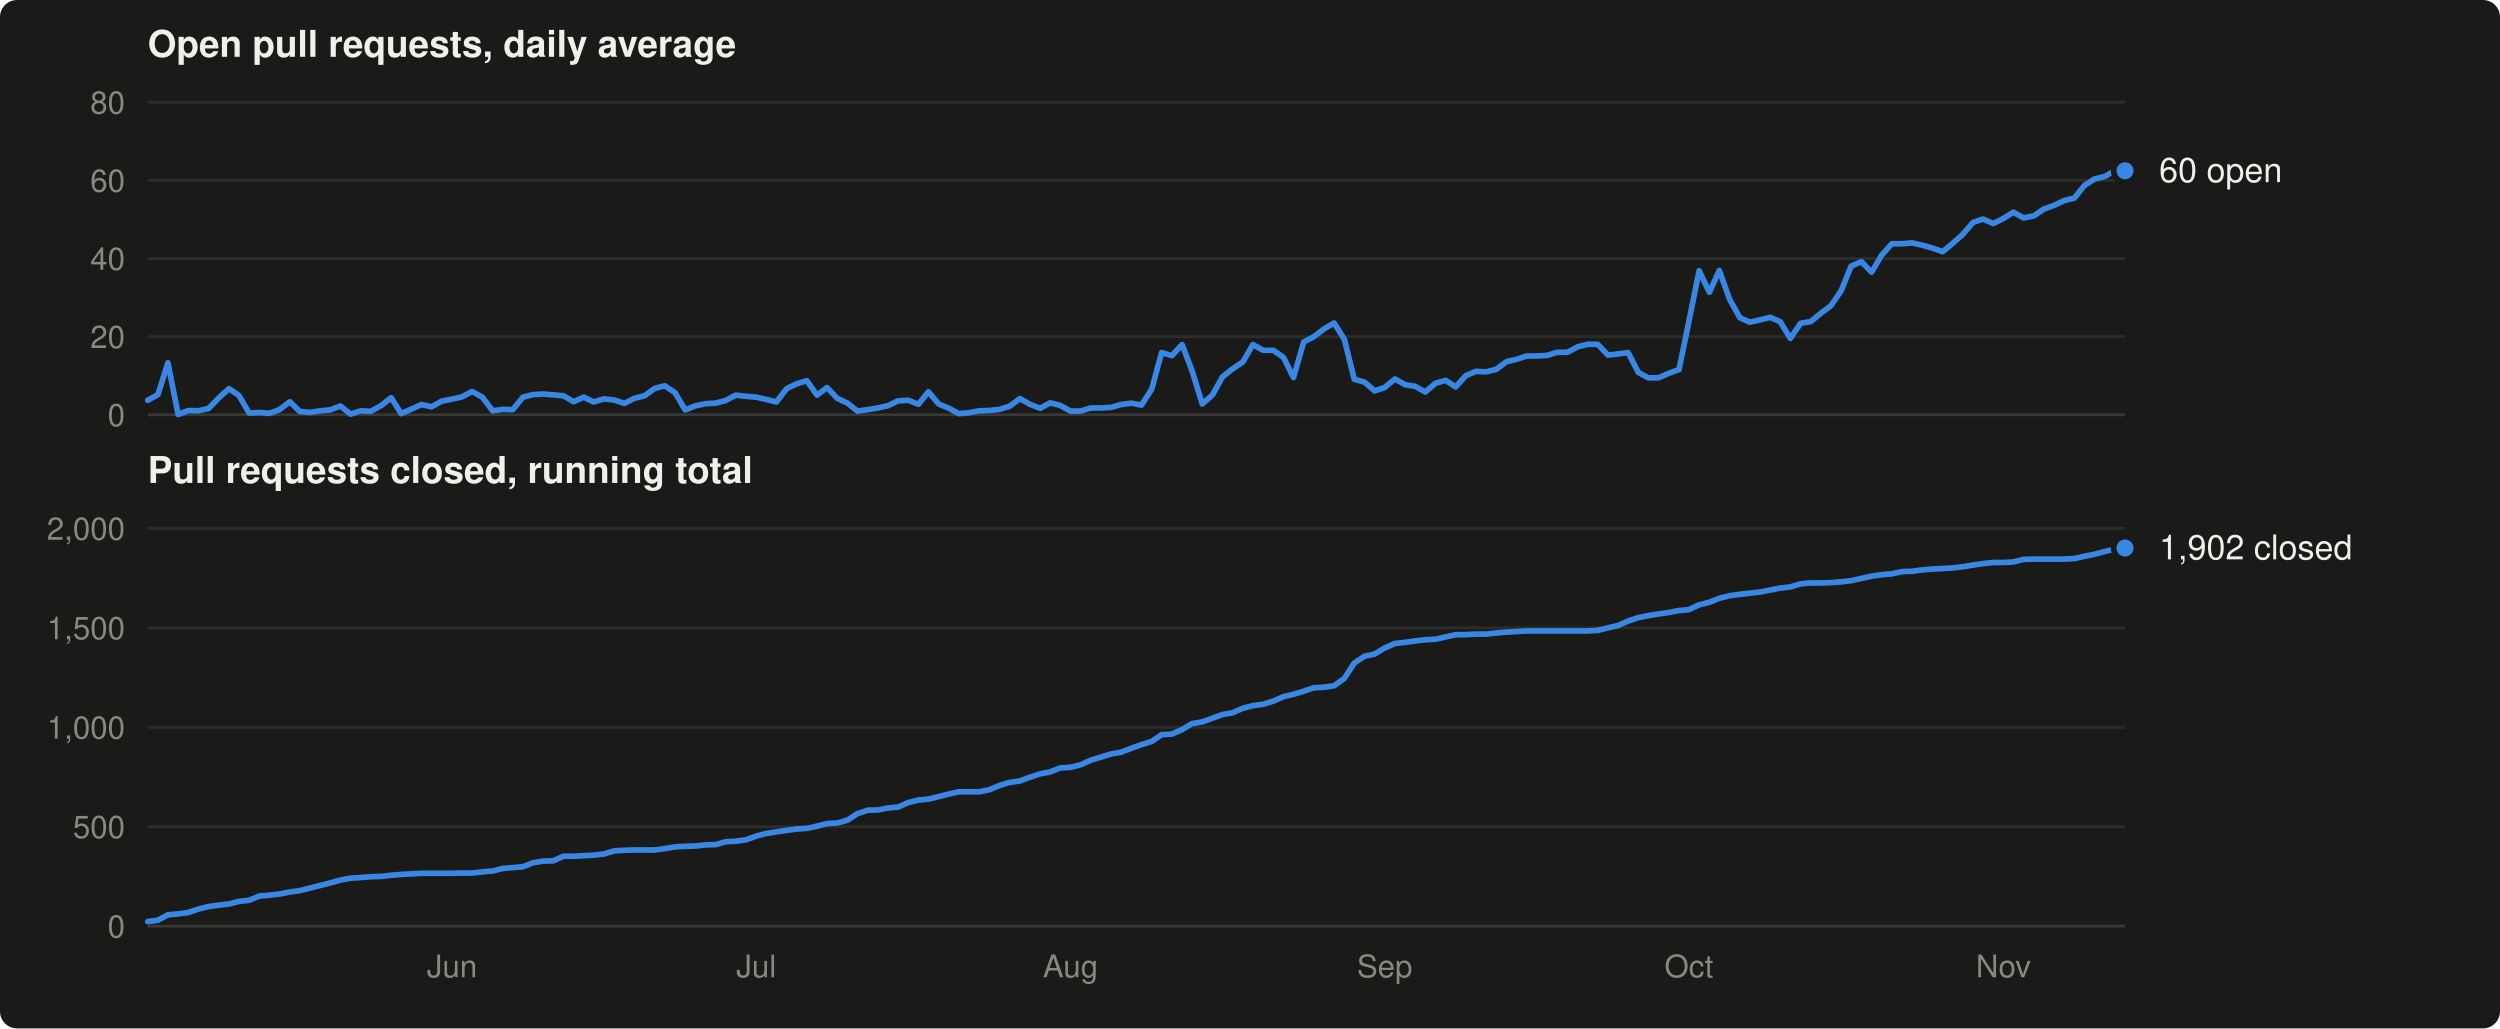
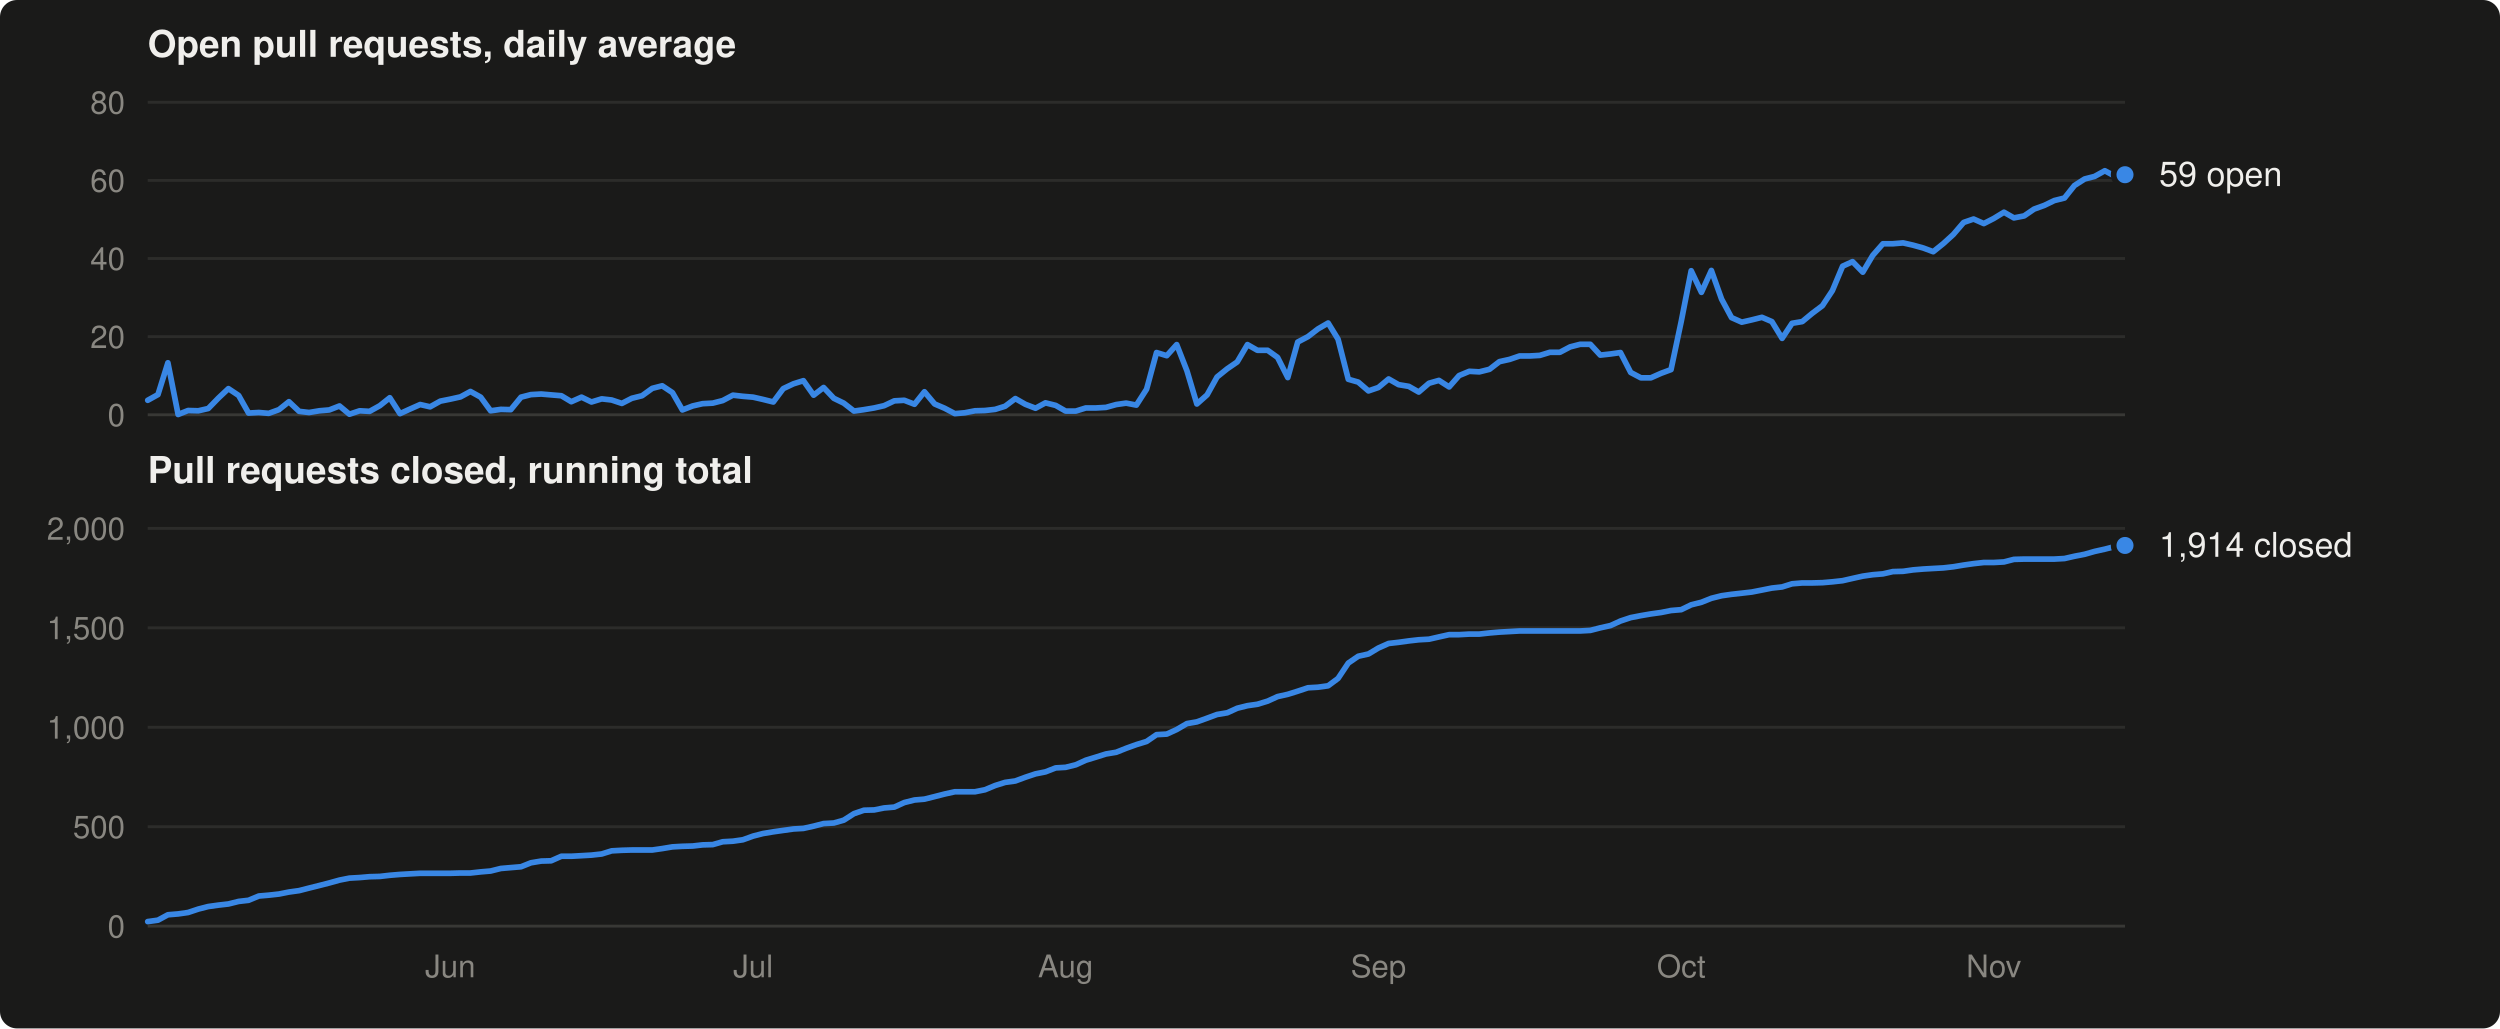
<svg xmlns="http://www.w3.org/2000/svg" width="880" height="362" viewBox="0 0 880 362" role="img" aria-labelledby="t d" font-family="-apple-system, BlinkMacSystemFont, 'Segoe UI', Helvetica, Arial, sans-serif">
  <rect width="100%" height="100%" rx="6" fill="#1a1a19" />
  <text x="52.0" y="20.0" fill="#f0efec" font-size="13" font-weight="600" text-anchor="start">Open pull requests, daily average</text>
  <line x1="52" y1="146.0" x2="748" y2="146.0" stroke="#383835" stroke-width="1" />
  <text x="44.0" y="150.0" fill="#898781" font-size="11" font-weight="400" text-anchor="end">0</text>
  <line x1="52" y1="118.5" x2="748" y2="118.5" stroke="#2c2c2a" stroke-width="1" />
  <text x="44.0" y="122.5" fill="#898781" font-size="11" font-weight="400" text-anchor="end">20</text>
  <line x1="52" y1="91.0" x2="748" y2="91.0" stroke="#2c2c2a" stroke-width="1" />
  <text x="44.0" y="95.0" fill="#898781" font-size="11" font-weight="400" text-anchor="end">40</text>
  <line x1="52" y1="63.5" x2="748" y2="63.5" stroke="#2c2c2a" stroke-width="1" />
  <text x="44.0" y="67.5" fill="#898781" font-size="11" font-weight="400" text-anchor="end">60</text>
  <line x1="52" y1="36.0" x2="748" y2="36.0" stroke="#2c2c2a" stroke-width="1" />
  <text x="44.0" y="40.0" fill="#898781" font-size="11" font-weight="400" text-anchor="end">80</text>
-   <path d="M52.0,140.9 L55.6,138.9 L59.1,127.7 L62.7,145.9 L66.3,144.5 L69.8,144.6 L73.4,143.8 L77.0,140.1 L80.6,136.8 L84.1,139.2 L87.7,145.4 L91.3,145.2 L94.8,145.5 L98.4,144.2 L102.0,141.4 L105.5,144.8 L109.1,145.2 L112.7,144.6 L116.2,144.3 L119.8,142.9 L123.4,145.8 L127.0,144.6 L130.5,144.8 L134.1,142.8 L137.7,140.0 L141.2,145.6 L144.8,144.0 L148.4,142.4 L151.9,143.2 L155.5,141.2 L159.1,140.5 L162.6,139.7 L166.2,137.8 L169.8,139.8 L173.4,144.6 L176.9,144.1 L180.5,144.2 L184.1,139.8 L187.6,138.9 L191.2,138.7 L194.8,139.0 L198.3,139.3 L201.9,141.4 L205.5,139.8 L209.0,141.5 L212.6,140.4 L216.2,140.8 L219.8,142.0 L223.3,140.2 L226.9,139.3 L230.5,136.7 L234.0,135.8 L237.6,138.2 L241.2,144.3 L244.7,142.9 L248.3,142.1 L251.9,141.9 L255.4,141.0 L259.0,139.1 L262.6,139.5 L266.2,139.8 L269.7,140.6 L273.3,141.5 L276.9,136.8 L280.4,135.1 L284.0,134.0 L287.6,139.1 L291.1,136.4 L294.7,140.2 L298.3,141.9 L301.8,144.7 L305.4,144.2 L309.0,143.6 L312.6,142.8 L316.1,141.1 L319.7,140.9 L323.3,142.3 L326.8,137.9 L330.4,142.2 L334.0,143.7 L337.5,145.6 L341.1,145.3 L344.7,144.6 L348.2,144.5 L351.8,144.1 L355.4,143.0 L359.0,140.3 L362.5,142.3 L366.1,143.7 L369.7,141.8 L373.2,142.7 L376.8,144.7 L380.4,144.7 L383.9,143.6 L387.5,143.6 L391.1,143.4 L394.6,142.4 L398.2,141.9 L401.8,142.6 L405.4,137.0 L408.9,124.1 L412.5,125.2 L416.1,121.3 L419.6,130.5 L423.2,142.2 L426.8,139.0 L430.3,132.7 L433.9,129.8 L437.5,127.4 L441.0,121.3 L444.6,123.3 L448.2,123.3 L451.8,125.8 L455.3,132.9 L458.9,120.4 L462.5,118.5 L466.0,115.8 L469.6,113.7 L473.2,119.4 L476.7,133.5 L480.3,134.5 L483.9,137.6 L487.4,136.4 L491.0,133.4 L494.6,135.4 L498.2,136.0 L501.7,138.0 L505.3,134.9 L508.9,133.9 L512.4,136.2 L516.0,132.2 L519.6,130.7 L523.1,130.9 L526.7,130.0 L530.3,127.3 L533.8,126.5 L537.4,125.3 L541.0,125.3 L544.6,125.1 L548.1,124.0 L551.7,124.0 L555.3,122.1 L558.8,121.2 L562.4,121.2 L566.0,125.0 L569.5,124.6 L573.1,124.1 L576.7,131.1 L580.2,133.0 L583.8,133.0 L587.4,131.4 L591.0,130.1 L594.5,113.1 L598.1,95.3 L601.7,102.9 L605.2,95.2 L608.8,105.3 L612.4,111.8 L615.9,113.4 L619.5,112.6 L623.1,111.7 L626.6,113.2 L630.2,119.1 L633.8,113.8 L637.4,113.2 L640.9,110.3 L644.5,107.6 L648.1,102.3 L651.6,93.7 L655.2,92.1 L658.8,95.8 L662.3,89.9 L665.9,85.8 L669.5,85.8 L673.0,85.5 L676.6,86.3 L680.2,87.3 L683.8,88.6 L687.3,85.7 L690.9,82.5 L694.5,78.3 L698.0,77.1 L701.6,78.7 L705.2,76.9 L708.7,74.7 L712.3,76.7 L715.9,76.0 L719.4,73.6 L723.0,72.3 L726.6,70.6 L730.2,69.7 L733.7,65.3 L737.3,63.0 L740.9,62.1 L744.4,60.1 L748.0,60.1" fill="none" stroke="#3987e5" stroke-width="2" stroke-linejoin="round" stroke-linecap="round" />
-   <circle cx="748.0" cy="60.1" r="4" fill="#3987e5" stroke="#1a1a19" stroke-width="2" />
-   <text x="760.0" y="64.1" fill="#f0efec" font-size="12" font-weight="400" text-anchor="start">60 open</text>
+   <path d="M52.0,140.9 L55.6,138.9 L59.1,127.7 L62.7,145.9 L66.2,144.5 L69.8,144.6 L73.3,143.8 L76.9,140.1 L80.4,136.8 L84.0,139.2 L87.5,145.4 L91.1,145.2 L94.6,145.5 L98.2,144.2 L101.7,141.4 L105.3,144.8 L108.8,145.2 L112.4,144.6 L115.9,144.3 L119.5,142.9 L123.0,145.8 L126.6,144.6 L130.1,144.8 L133.7,142.8 L137.2,140.0 L140.8,145.6 L144.3,144.0 L147.9,142.4 L151.4,143.2 L155.0,141.2 L158.5,140.5 L162.1,139.7 L165.6,137.8 L169.2,139.8 L172.7,144.6 L176.3,144.1 L179.8,144.2 L183.4,139.8 L186.9,138.9 L190.5,138.7 L194.0,139.0 L197.6,139.3 L201.1,141.4 L204.7,139.8 L208.2,141.5 L211.8,140.4 L215.3,140.8 L218.9,142.0 L222.4,140.2 L226.0,139.3 L229.6,136.7 L233.1,135.8 L236.7,138.2 L240.2,144.3 L243.8,142.9 L247.3,142.1 L250.9,141.9 L254.4,141.0 L258.0,139.1 L261.5,139.5 L265.1,139.8 L268.6,140.6 L272.2,141.5 L275.7,136.8 L279.3,135.1 L282.8,134.0 L286.4,139.1 L289.9,136.4 L293.5,140.2 L297.0,141.9 L300.6,144.7 L304.1,144.2 L307.7,143.6 L311.2,142.8 L314.8,141.1 L318.3,140.9 L321.9,142.3 L325.4,137.9 L329.0,142.2 L332.5,143.7 L336.1,145.6 L339.6,145.3 L343.2,144.6 L346.7,144.5 L350.3,144.1 L353.8,143.0 L357.4,140.3 L360.9,142.3 L364.5,143.7 L368.0,141.8 L371.6,142.7 L375.1,144.7 L378.7,144.7 L382.2,143.6 L385.8,143.6 L389.3,143.4 L392.9,142.4 L396.4,141.9 L400.0,142.6 L403.6,137.0 L407.1,124.1 L410.7,125.2 L414.2,121.3 L417.8,130.5 L421.3,142.2 L424.9,139.0 L428.4,132.7 L432.0,129.8 L435.5,127.4 L439.1,121.3 L442.6,123.3 L446.2,123.3 L449.7,125.8 L453.3,132.9 L456.8,120.4 L460.4,118.5 L463.9,115.8 L467.5,113.7 L471.0,119.4 L474.6,133.5 L478.1,134.5 L481.7,137.6 L485.2,136.4 L488.8,133.4 L492.3,135.4 L495.9,136.0 L499.4,138.0 L503.0,134.9 L506.5,133.9 L510.1,136.2 L513.6,132.2 L517.2,130.7 L520.7,130.9 L524.3,130.0 L527.8,127.3 L531.4,126.5 L534.9,125.3 L538.5,125.3 L542.0,125.1 L545.6,124.0 L549.1,124.0 L552.7,122.1 L556.2,121.2 L559.8,121.2 L563.3,125.0 L566.9,124.6 L570.4,124.1 L574.0,131.1 L577.6,133.0 L581.1,133.0 L584.7,131.4 L588.2,130.1 L591.8,113.1 L595.3,95.3 L598.9,102.9 L602.4,95.2 L606.0,105.3 L609.5,111.8 L613.1,113.4 L616.6,112.6 L620.2,111.7 L623.7,113.2 L627.3,119.1 L630.8,113.8 L634.4,113.2 L637.9,110.3 L641.5,107.6 L645.0,102.3 L648.6,93.7 L652.1,92.1 L655.7,95.8 L659.2,89.9 L662.8,85.8 L666.3,85.8 L669.9,85.5 L673.4,86.3 L677.0,87.3 L680.5,88.6 L684.1,85.7 L687.6,82.5 L691.2,78.3 L694.7,77.1 L698.3,78.7 L701.8,76.9 L705.4,74.7 L708.9,76.7 L712.5,76.0 L716.0,73.6 L719.6,72.3 L723.1,70.6 L726.7,69.7 L730.2,65.3 L733.8,63.0 L737.3,62.1 L740.9,60.1 L744.4,62.0 L748.0,61.5" fill="none" stroke="#3987e5" stroke-width="2" stroke-linejoin="round" stroke-linecap="round" />
+   <circle cx="748.0" cy="61.5" r="4" fill="#3987e5" stroke="#1a1a19" stroke-width="2" />
+   <text x="760.0" y="65.5" fill="#f0efec" font-size="12" font-weight="400" text-anchor="start">59 open</text>
  <text x="52.0" y="170.0" fill="#f0efec" font-size="13" font-weight="600" text-anchor="start">Pull requests closed, running total</text>
  <line x1="52" y1="326.0" x2="748" y2="326.0" stroke="#383835" stroke-width="1" />
  <text x="44.0" y="330.0" fill="#898781" font-size="11" font-weight="400" text-anchor="end">0</text>
  <line x1="52" y1="291.0" x2="748" y2="291.0" stroke="#2c2c2a" stroke-width="1" />
  <text x="44.0" y="295.0" fill="#898781" font-size="11" font-weight="400" text-anchor="end">500</text>
  <line x1="52" y1="256.0" x2="748" y2="256.0" stroke="#2c2c2a" stroke-width="1" />
  <text x="44.0" y="260.0" fill="#898781" font-size="11" font-weight="400" text-anchor="end">1,000</text>
  <line x1="52" y1="221.0" x2="748" y2="221.0" stroke="#2c2c2a" stroke-width="1" />
  <text x="44.0" y="225.0" fill="#898781" font-size="11" font-weight="400" text-anchor="end">1,500</text>
  <line x1="52" y1="186.0" x2="748" y2="186.0" stroke="#2c2c2a" stroke-width="1" />
  <text x="44.0" y="190.0" fill="#898781" font-size="11" font-weight="400" text-anchor="end">2,000</text>
-   <path d="M52.0,324.4 L55.6,323.9 L59.1,322.0 L62.7,321.7 L66.3,321.2 L69.8,320.0 L73.4,319.1 L77.0,318.6 L80.6,318.2 L84.1,317.3 L87.7,316.9 L91.3,315.4 L94.8,315.1 L98.4,314.7 L102.0,314.0 L105.5,313.5 L109.1,312.6 L112.7,311.7 L116.2,310.8 L119.8,309.8 L123.4,309.1 L127.0,308.9 L130.5,308.6 L134.1,308.5 L137.7,308.1 L141.2,307.8 L144.8,307.6 L148.4,307.4 L151.9,307.4 L155.5,307.4 L159.1,307.4 L162.6,307.3 L166.2,307.3 L169.8,306.9 L173.4,306.6 L176.9,305.7 L180.5,305.4 L184.1,305.1 L187.6,303.7 L191.2,303.1 L194.8,303.0 L198.3,301.4 L201.9,301.4 L205.5,301.2 L209.0,301.0 L212.6,300.6 L216.2,299.5 L219.8,299.3 L223.3,299.2 L226.9,299.2 L230.5,299.2 L234.0,298.7 L237.6,298.1 L241.2,297.9 L244.7,297.8 L248.3,297.4 L251.9,297.3 L255.4,296.3 L259.0,296.1 L262.6,295.6 L266.2,294.3 L269.7,293.4 L273.3,292.8 L276.9,292.3 L280.4,291.8 L284.0,291.6 L287.6,290.8 L291.1,289.9 L294.7,289.7 L298.3,288.7 L301.8,286.4 L305.4,285.2 L309.0,285.1 L312.6,284.4 L316.1,284.1 L319.7,282.5 L323.3,281.6 L326.8,281.3 L330.4,280.4 L334.0,279.5 L337.5,278.7 L341.1,278.7 L344.7,278.7 L348.2,278.0 L351.8,276.5 L355.4,275.4 L359.0,274.9 L362.5,273.6 L366.1,272.4 L369.7,271.7 L373.2,270.3 L376.8,270.1 L380.4,269.2 L383.9,267.6 L387.5,266.5 L391.1,265.4 L394.6,264.8 L398.2,263.4 L401.8,262.1 L405.4,261.0 L408.9,258.6 L412.5,258.4 L416.1,256.8 L419.6,254.7 L423.2,254.1 L426.8,252.8 L430.3,251.5 L433.9,250.9 L437.5,249.3 L441.0,248.4 L444.6,247.9 L448.2,246.8 L451.8,245.2 L455.3,244.4 L458.9,243.3 L462.5,242.1 L466.0,241.9 L469.6,241.4 L473.2,238.8 L476.7,233.4 L480.3,231.0 L483.9,230.2 L487.4,228.1 L491.0,226.5 L494.6,226.1 L498.2,225.6 L501.7,225.2 L505.3,225.0 L508.9,224.2 L512.4,223.4 L516.0,223.4 L519.6,223.2 L523.1,223.2 L526.7,222.8 L530.3,222.5 L533.8,222.3 L537.4,222.1 L541.0,222.1 L544.6,222.1 L548.1,222.1 L551.7,222.1 L555.3,222.1 L558.8,222.1 L562.4,221.9 L566.0,221.0 L569.5,220.2 L573.1,218.6 L576.7,217.4 L580.2,216.7 L583.8,216.1 L587.4,215.6 L591.0,214.9 L594.5,214.6 L598.1,212.9 L601.7,212.0 L605.2,210.6 L608.8,209.7 L612.4,209.2 L615.9,208.8 L619.5,208.4 L623.1,207.7 L626.6,207.0 L630.2,206.6 L633.8,205.5 L637.4,205.2 L640.9,205.2 L644.5,205.1 L648.1,204.8 L651.6,204.4 L655.2,203.6 L658.8,202.8 L662.3,202.3 L665.9,202.0 L669.5,201.2 L673.0,201.1 L676.6,200.6 L680.2,200.3 L683.8,200.1 L687.3,199.9 L690.9,199.5 L694.5,198.9 L698.0,198.4 L701.6,198.0 L705.2,198.0 L708.7,197.8 L712.3,196.9 L715.9,196.8 L719.4,196.8 L723.0,196.8 L726.6,196.8 L730.2,196.6 L733.7,195.8 L737.3,195.1 L740.9,194.1 L744.4,193.3 L748.0,192.9" fill="none" stroke="#3987e5" stroke-width="2" stroke-linejoin="round" stroke-linecap="round" />
-   <circle cx="748.0" cy="192.9" r="4" fill="#3987e5" stroke="#1a1a19" stroke-width="2" />
-   <text x="760.0" y="196.9" fill="#f0efec" font-size="12" font-weight="400" text-anchor="start">1,902 closed</text>
-   <text x="159.1" y="344.0" fill="#898781" font-size="11" font-weight="400" text-anchor="middle">Jun</text>
-   <text x="266.2" y="344.0" fill="#898781" font-size="11" font-weight="400" text-anchor="middle">Jul</text>
-   <text x="376.8" y="344.0" fill="#898781" font-size="11" font-weight="400" text-anchor="middle">Aug</text>
-   <text x="487.4" y="344.0" fill="#898781" font-size="11" font-weight="400" text-anchor="middle">Sep</text>
-   <text x="594.5" y="344.0" fill="#898781" font-size="11" font-weight="400" text-anchor="middle">Oct</text>
-   <text x="705.2" y="344.0" fill="#898781" font-size="11" font-weight="400" text-anchor="middle">Nov</text>
+   <path d="M52.0,324.4 L55.6,323.9 L59.1,322.0 L62.7,321.7 L66.2,321.2 L69.8,320.0 L73.3,319.1 L76.9,318.6 L80.4,318.2 L84.0,317.3 L87.5,316.9 L91.1,315.4 L94.6,315.1 L98.2,314.7 L101.7,314.0 L105.3,313.5 L108.8,312.6 L112.4,311.7 L115.9,310.8 L119.5,309.8 L123.0,309.1 L126.6,308.9 L130.1,308.6 L133.7,308.5 L137.2,308.1 L140.8,307.8 L144.3,307.6 L147.9,307.4 L151.4,307.4 L155.0,307.4 L158.5,307.4 L162.1,307.3 L165.6,307.3 L169.2,306.9 L172.7,306.6 L176.3,305.7 L179.8,305.4 L183.4,305.1 L186.9,303.7 L190.5,303.1 L194.0,303.0 L197.6,301.4 L201.1,301.4 L204.7,301.2 L208.2,301.0 L211.8,300.6 L215.3,299.5 L218.9,299.3 L222.4,299.2 L226.0,299.2 L229.6,299.2 L233.1,298.7 L236.7,298.1 L240.2,297.9 L243.8,297.8 L247.3,297.4 L250.9,297.3 L254.4,296.3 L258.0,296.1 L261.5,295.6 L265.1,294.3 L268.6,293.4 L272.2,292.8 L275.7,292.3 L279.3,291.8 L282.8,291.6 L286.4,290.8 L289.9,289.9 L293.5,289.7 L297.0,288.7 L300.6,286.4 L304.1,285.2 L307.7,285.1 L311.2,284.4 L314.8,284.1 L318.3,282.5 L321.9,281.6 L325.4,281.3 L329.0,280.4 L332.5,279.5 L336.1,278.7 L339.6,278.7 L343.2,278.7 L346.7,278.0 L350.3,276.5 L353.8,275.4 L357.4,274.9 L360.9,273.6 L364.5,272.4 L368.0,271.7 L371.6,270.3 L375.1,270.1 L378.7,269.2 L382.2,267.6 L385.8,266.5 L389.3,265.4 L392.9,264.8 L396.4,263.4 L400.0,262.1 L403.6,261.0 L407.1,258.6 L410.7,258.4 L414.2,256.8 L417.8,254.7 L421.3,254.1 L424.9,252.8 L428.4,251.5 L432.0,250.9 L435.5,249.3 L439.1,248.4 L442.6,247.9 L446.2,246.8 L449.7,245.2 L453.3,244.4 L456.8,243.3 L460.4,242.1 L463.9,241.9 L467.5,241.4 L471.0,238.8 L474.6,233.4 L478.1,231.0 L481.7,230.2 L485.2,228.1 L488.8,226.5 L492.3,226.1 L495.9,225.6 L499.4,225.2 L503.0,225.0 L506.5,224.2 L510.1,223.4 L513.6,223.4 L517.2,223.2 L520.7,223.2 L524.3,222.8 L527.8,222.5 L531.4,222.3 L534.9,222.1 L538.5,222.1 L542.0,222.1 L545.6,222.1 L549.1,222.1 L552.7,222.1 L556.2,222.1 L559.8,221.9 L563.3,221.0 L566.9,220.2 L570.4,218.6 L574.0,217.4 L577.6,216.7 L581.1,216.1 L584.7,215.6 L588.2,214.9 L591.8,214.6 L595.3,212.9 L598.9,212.0 L602.4,210.6 L606.0,209.7 L609.5,209.2 L613.1,208.8 L616.6,208.4 L620.2,207.7 L623.7,207.0 L627.3,206.6 L630.8,205.5 L634.4,205.2 L637.9,205.2 L641.5,205.1 L645.0,204.8 L648.6,204.4 L652.1,203.6 L655.7,202.8 L659.2,202.3 L662.8,202.0 L666.3,201.2 L669.9,201.1 L673.4,200.6 L677.0,200.3 L680.5,200.1 L684.1,199.9 L687.6,199.5 L691.2,198.9 L694.7,198.4 L698.3,198.0 L701.8,198.0 L705.4,197.8 L708.9,196.9 L712.5,196.8 L716.0,196.8 L719.6,196.8 L723.1,196.8 L726.7,196.6 L730.2,195.8 L733.8,195.1 L737.3,194.1 L740.9,193.3 L744.4,192.4 L748.0,192.0" fill="none" stroke="#3987e5" stroke-width="2" stroke-linejoin="round" stroke-linecap="round" />
+   <circle cx="748.0" cy="192.0" r="4" fill="#3987e5" stroke="#1a1a19" stroke-width="2" />
+   <text x="760.0" y="196.0" fill="#f0efec" font-size="12" font-weight="400" text-anchor="start">1,914 closed</text>
+   <text x="158.5" y="344.0" fill="#898781" font-size="11" font-weight="400" text-anchor="middle">Jun</text>
+   <text x="265.1" y="344.0" fill="#898781" font-size="11" font-weight="400" text-anchor="middle">Jul</text>
+   <text x="375.1" y="344.0" fill="#898781" font-size="11" font-weight="400" text-anchor="middle">Aug</text>
+   <text x="485.2" y="344.0" fill="#898781" font-size="11" font-weight="400" text-anchor="middle">Sep</text>
+   <text x="591.8" y="344.0" fill="#898781" font-size="11" font-weight="400" text-anchor="middle">Oct</text>
+   <text x="701.8" y="344.0" fill="#898781" font-size="11" font-weight="400" text-anchor="middle">Nov</text>
</svg>
